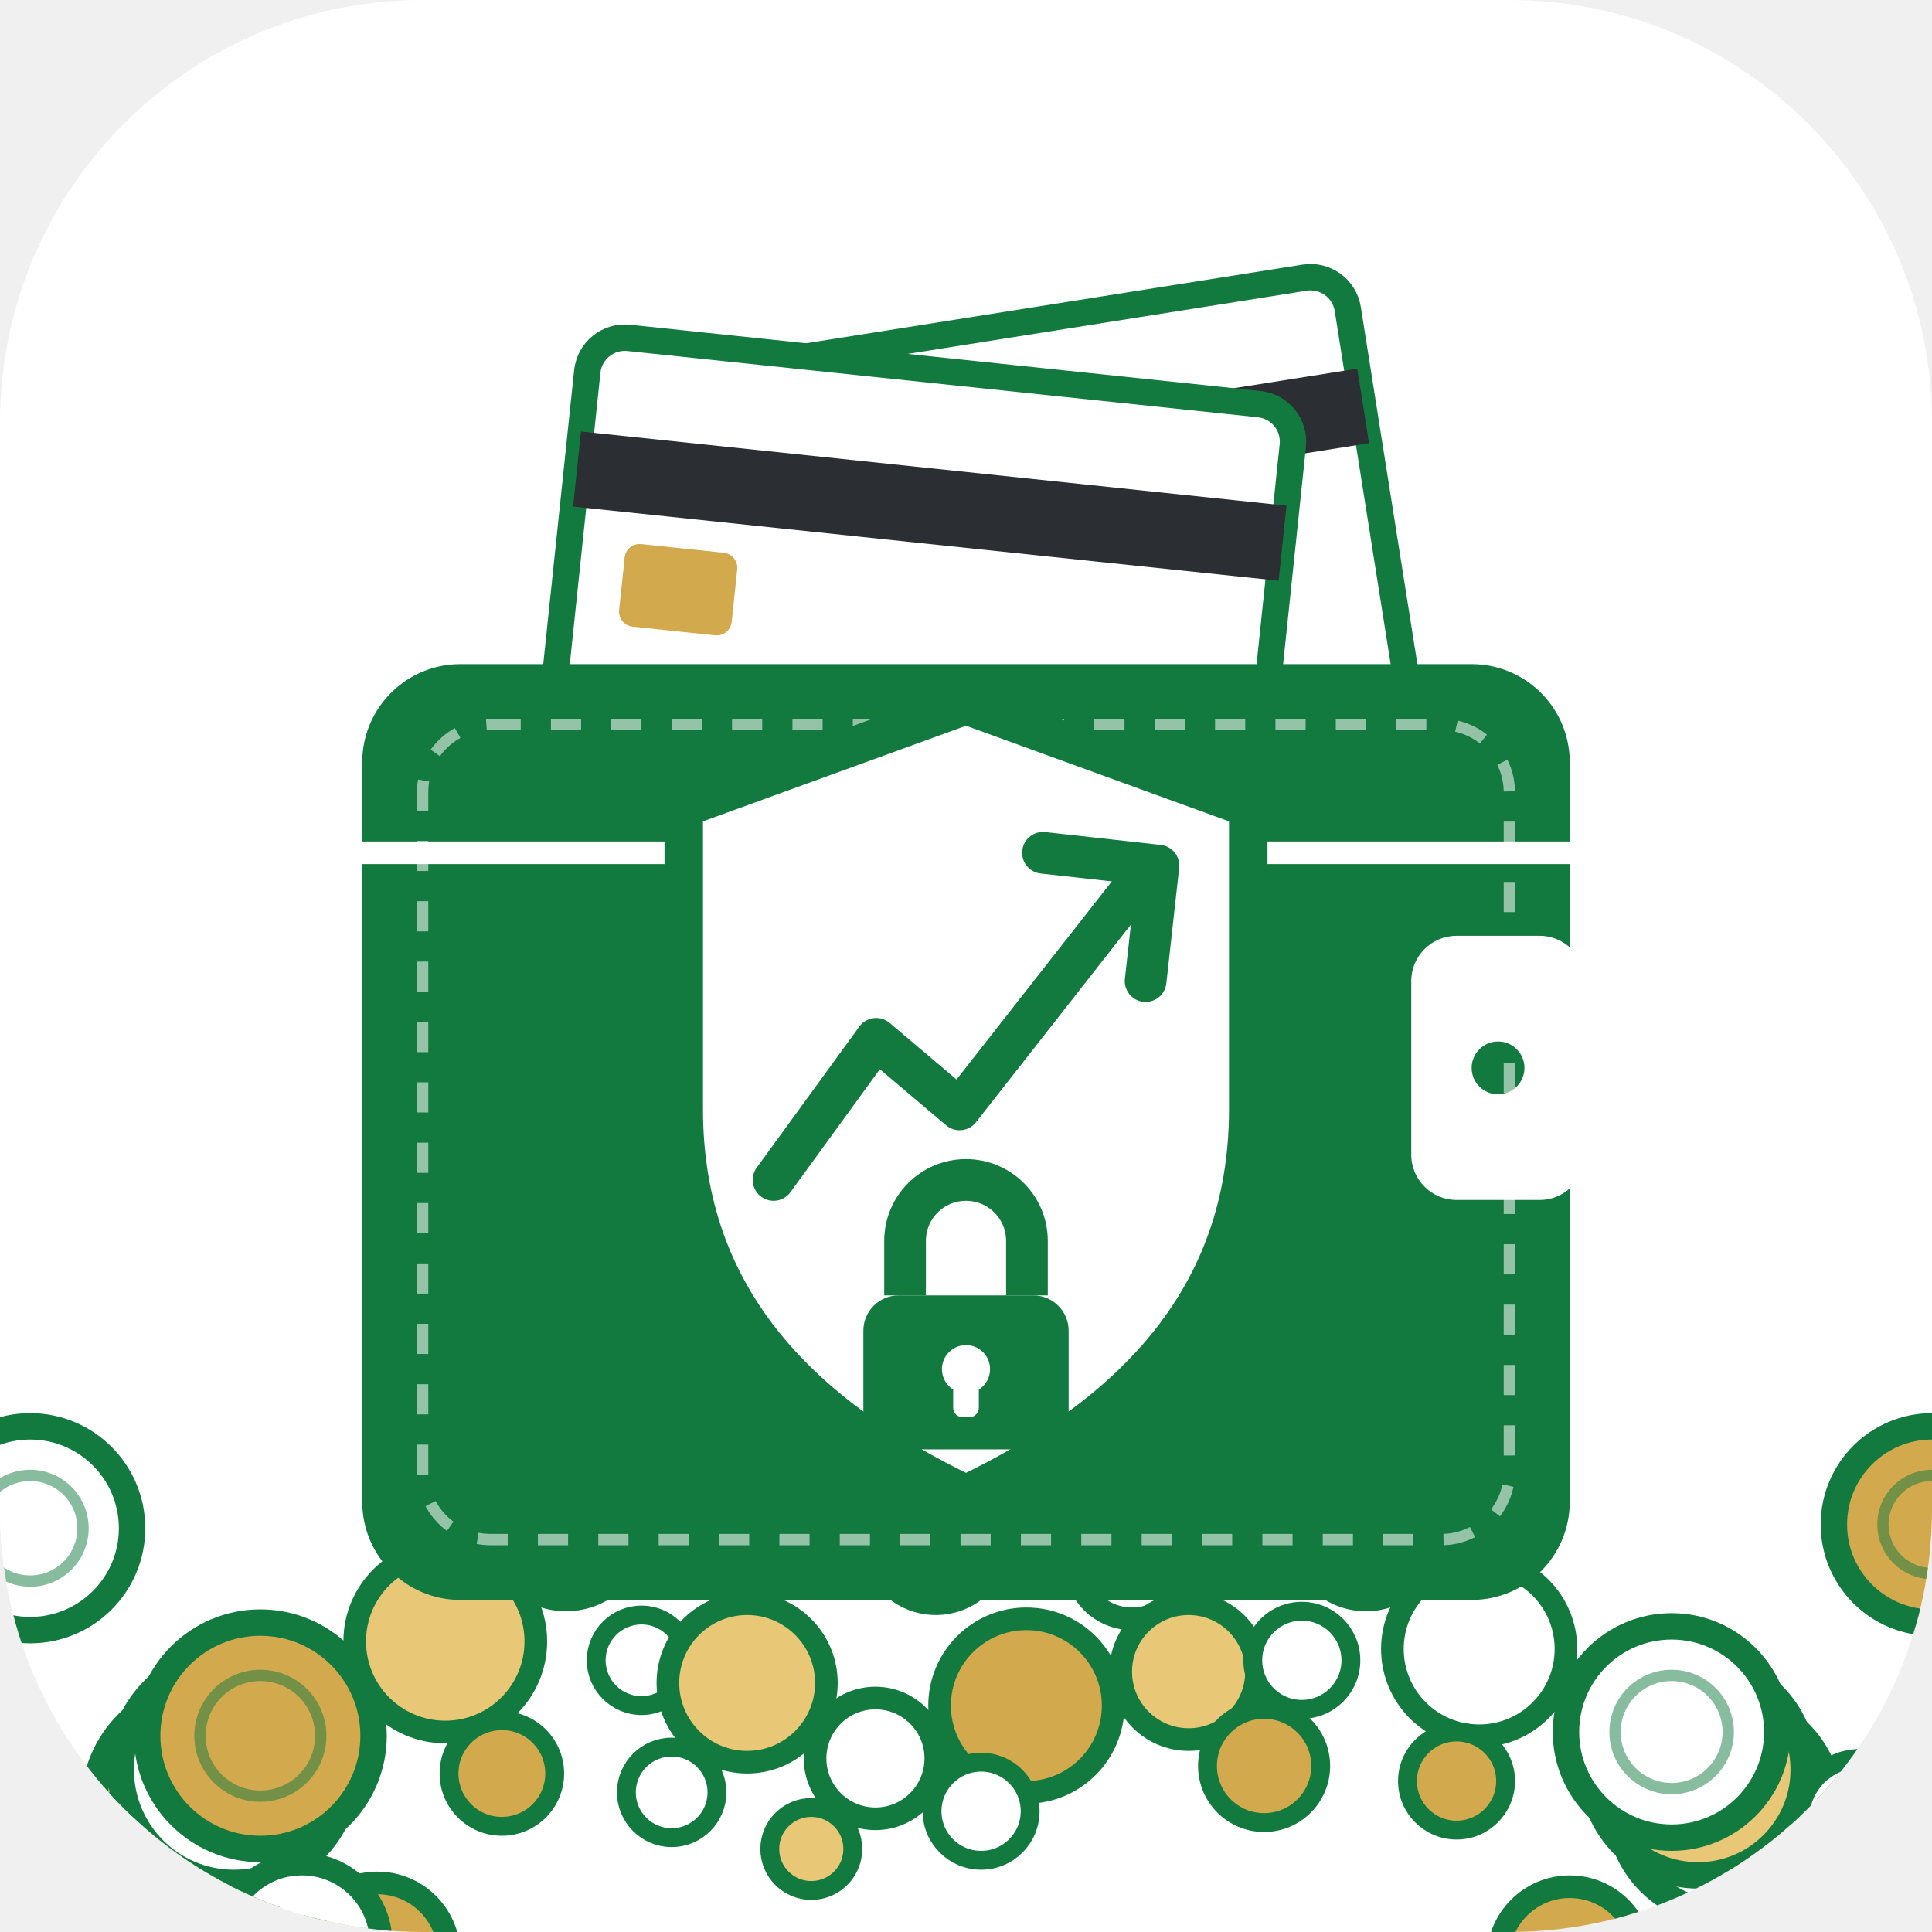
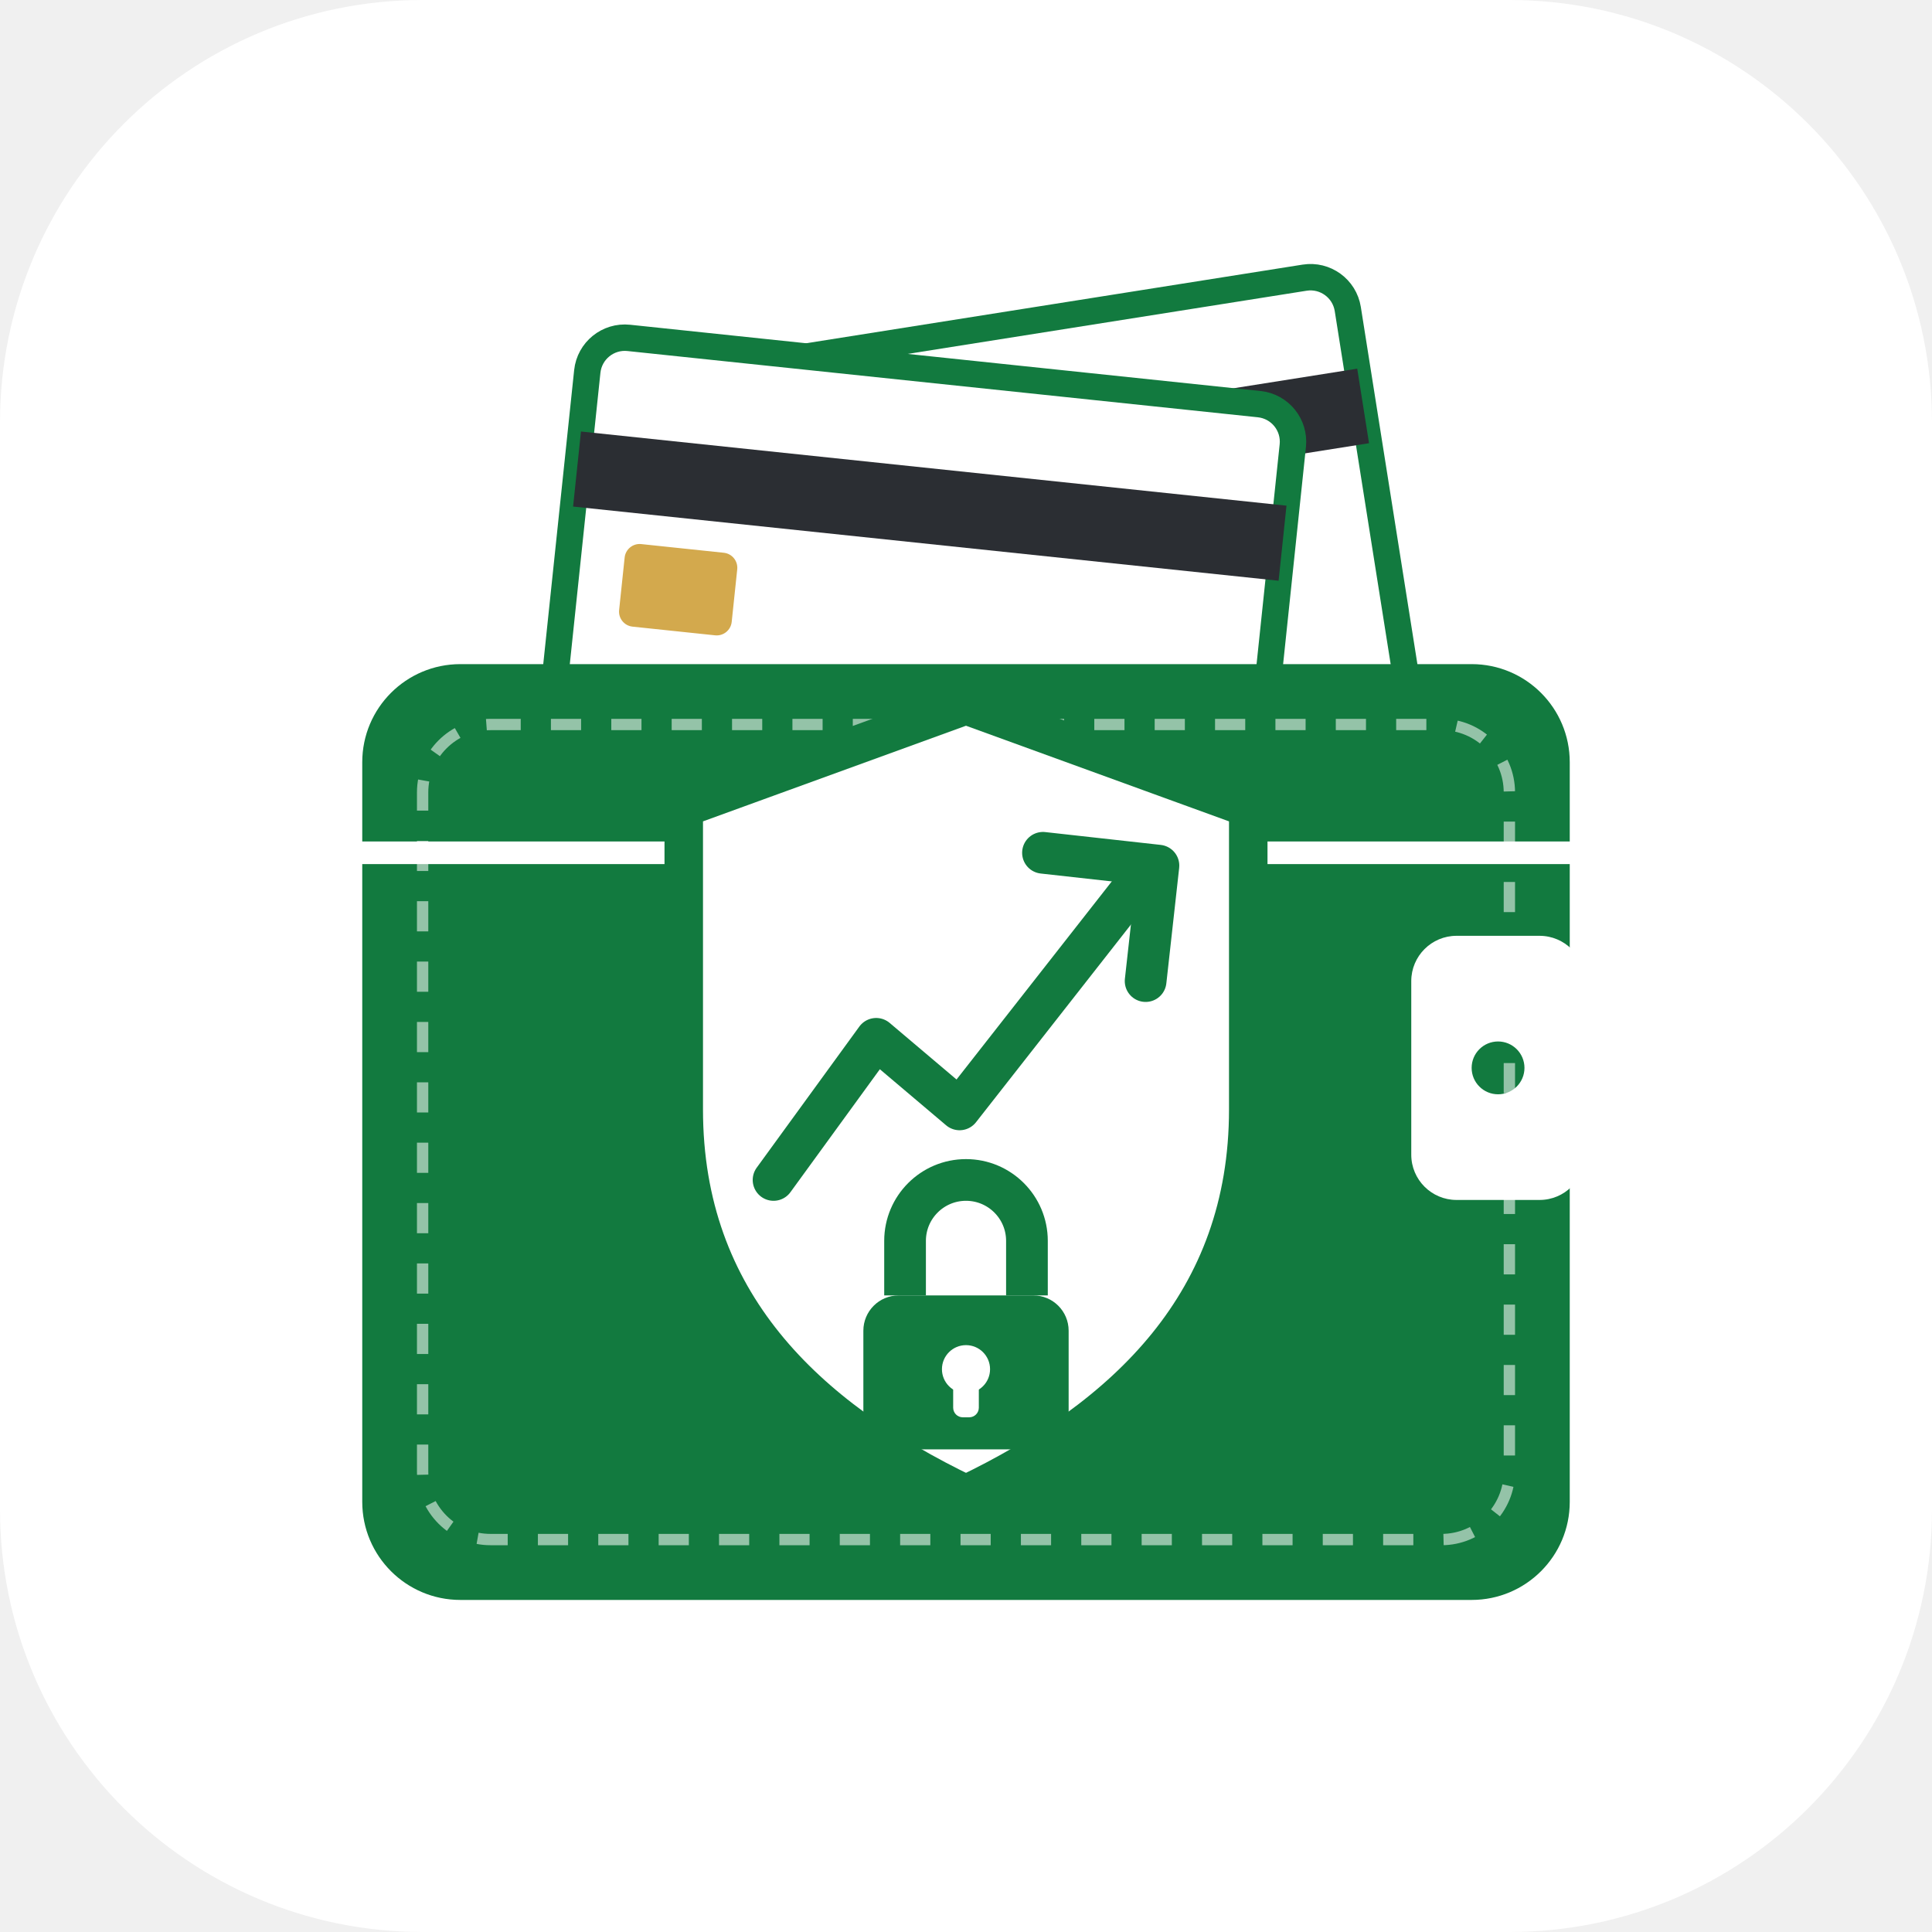
<svg xmlns="http://www.w3.org/2000/svg" width="512" height="512" viewBox="0 0 512 512">
  <defs>
    <clipPath id="bgClip">
      <rect x="0" y="0" width="512" height="512" rx="112" ry="112" />
    </clipPath>
  </defs>
  <rect x="0" y="0" width="512" height="512" rx="112" ry="112" fill="#FFFFFF" />
  <g clip-path="url(#bgClip)">
-     <g>
-       <circle cx="55" cy="478" r="30" fill="#E8C877" stroke="#127A3F" stroke-width="7" />
-       <circle cx="55" cy="478" r="16" fill="none" stroke="#127A3F" stroke-width="3" opacity="0.5" />
-       <circle cx="62" cy="469" r="30" fill="#FFFFFF" stroke="#127A3F" stroke-width="7" />
-       <circle cx="62" cy="469" r="16" fill="none" stroke="#127A3F" stroke-width="3" opacity="0.5" />
-       <circle cx="69" cy="460" r="30" fill="#D3A94D" stroke="#127A3F" stroke-width="7" />
-       <circle cx="69" cy="460" r="16" fill="none" stroke="#127A3F" stroke-width="3" opacity="0.5" />
-       <circle cx="-25" cy="450" r="22" fill="#FFFFFF" stroke="#127A3F" stroke-width="6" />
-       <circle cx="-19" cy="443" r="22" fill="#D3A94D" stroke="#127A3F" stroke-width="6" />
-       <circle cx="8" cy="405" r="27" fill="#FFFFFF" stroke="#127A3F" stroke-width="7" />
-       <circle cx="8" cy="405" r="14" fill="none" stroke="#127A3F" stroke-width="3" opacity="0.5" />
-       <circle cx="118" cy="435" r="24" fill="#E8C877" stroke="#127A3F" stroke-width="6" />
-       <circle cx="150" cy="405" r="19" fill="#FFFFFF" stroke="#127A3F" stroke-width="6" />
-       <circle cx="100" cy="518" r="19" fill="#D3A94D" stroke="#127A3F" stroke-width="6" />
-       <circle cx="20" cy="490" r="15" fill="#E8C877" stroke="#127A3F" stroke-width="5" />
-       <circle cx="-40" cy="490" r="16" fill="#D3A94D" stroke="#127A3F" stroke-width="6" />
-       <circle cx="80" cy="515" r="21" fill="#FFFFFF" stroke="#127A3F" stroke-width="6" />
-       <circle cx="133" cy="470" r="14" fill="#D3A94D" stroke="#127A3F" stroke-width="5" />
-       <circle cx="-5" cy="475" r="12" fill="#E8C877" stroke="#127A3F" stroke-width="5" />
-       <circle cx="170" cy="440" r="12" fill="#FFFFFF" stroke="#127A3F" stroke-width="5" />
-       <circle cx="35" cy="518" r="13" fill="#D3A94D" stroke="#127A3F" stroke-width="5" />
-       <circle cx="248" cy="408" r="17" fill="#D3A94D" stroke="#127A3F" stroke-width="6" />
-       <circle cx="300" cy="414" r="15" fill="#FFFFFF" stroke="#127A3F" stroke-width="6" />
-       <circle cx="198" cy="446" r="21" fill="#E8C877" stroke="#127A3F" stroke-width="6" />
-       <circle cx="232" cy="466" r="16" fill="#FFFFFF" stroke="#127A3F" stroke-width="6" />
-       <circle cx="272" cy="452" r="23" fill="#D3A94D" stroke="#127A3F" stroke-width="6" />
-       <circle cx="260" cy="480" r="13" fill="#FFFFFF" stroke="#127A3F" stroke-width="5" />
-       <circle cx="315" cy="443" r="18" fill="#E8C877" stroke="#127A3F" stroke-width="6" />
-       <circle cx="335" cy="468" r="15" fill="#D3A94D" stroke="#127A3F" stroke-width="5" />
-       <circle cx="178" cy="475" r="12" fill="#FFFFFF" stroke="#127A3F" stroke-width="5" />
-       <circle cx="215" cy="490" r="11" fill="#E8C877" stroke="#127A3F" stroke-width="5" />
-       <circle cx="457" cy="479" r="28" fill="#FFFFFF" stroke="#127A3F" stroke-width="7" />
-       <circle cx="457" cy="479" r="15" fill="none" stroke="#127A3F" stroke-width="3" opacity="0.5" />
-       <circle cx="450" cy="469" r="28" fill="#E8C877" stroke="#127A3F" stroke-width="7" />
-       <circle cx="450" cy="469" r="15" fill="none" stroke="#127A3F" stroke-width="3" opacity="0.5" />
-       <circle cx="443" cy="459" r="28" fill="#FFFFFF" stroke="#127A3F" stroke-width="7" />
-       <circle cx="443" cy="459" r="15" fill="none" stroke="#127A3F" stroke-width="3" opacity="0.5" />
-       <circle cx="537" cy="448" r="21" fill="#D3A94D" stroke="#127A3F" stroke-width="6" />
-       <circle cx="531" cy="441" r="21" fill="#FFFFFF" stroke="#127A3F" stroke-width="6" />
-       <circle cx="512" cy="404" r="26" fill="#D3A94D" stroke="#127A3F" stroke-width="7" />
-       <circle cx="512" cy="404" r="13" fill="none" stroke="#127A3F" stroke-width="3" opacity="0.5" />
-       <circle cx="392" cy="437" r="23" fill="#FFFFFF" stroke="#127A3F" stroke-width="6" />
-       <circle cx="362" cy="406" r="18" fill="#E8C877" stroke="#127A3F" stroke-width="6" />
-       <circle cx="416" cy="519" r="19" fill="#D3A94D" stroke="#127A3F" stroke-width="6" />
-       <circle cx="493" cy="482" r="16" fill="#FFFFFF" stroke="#127A3F" stroke-width="5" />
-       <circle cx="480" cy="518" r="21" fill="#E8C877" stroke="#127A3F" stroke-width="6" />
-       <circle cx="386" cy="472" r="13" fill="#D3A94D" stroke="#127A3F" stroke-width="5" />
-       <circle cx="345" cy="440" r="13" fill="#FFFFFF" stroke="#127A3F" stroke-width="5" />
-       <circle cx="500" cy="518" r="13" fill="#D3A94D" stroke="#127A3F" stroke-width="5" />
-       <circle cx="518" cy="470" r="12" fill="#E8C877" stroke="#127A3F" stroke-width="5" />
-     </g>
    <g>
      <g transform="rotate(-9 272 145)">
        <rect x="178" y="86" width="188" height="118" rx="10" fill="#FFFFFF" stroke="#127A3F" stroke-width="7" />
        <rect x="178" y="112" width="188" height="20" fill="#2B2E33" />
      </g>
      <g transform="rotate(6 244 157)">
        <rect x="150" y="98" width="188" height="118" rx="10" fill="#FFFFFF" stroke="#127A3F" stroke-width="7" />
        <rect x="150" y="124" width="188" height="20" fill="#2B2E33" />
        <rect x="165" y="152" width="30" height="22" rx="4" fill="#D3A94D" />
      </g>
    </g>
    <g>
      <rect x="96" y="176" width="320" height="248" rx="26" fill="#127A3F" />
      <path d="M96 226 H416" stroke="#FFFFFF" stroke-width="6" stroke-linecap="round" />
      <rect x="374" y="248" width="46" height="70" rx="12" fill="#FFFFFF" />
      <circle cx="397" cy="283" r="7" fill="#127A3F" />
      <rect x="112" y="192" width="288" height="216" rx="18" fill="none" stroke="#FFFFFF" stroke-width="3" stroke-dasharray="8 8" opacity="0.55" />
    </g>
    <g transform="translate(256 396) scale(0.85) translate(-256 -396)">
      <path d="M256 150                L344 182                V276                C344 336 306 372 256 396                C206 372 168 336 168 276                V182                Z" fill="#FFFFFF" stroke="#127A3F" stroke-width="12" stroke-linejoin="round" />
      <path d="M196 298 L228 254 L254 276 L312 202" fill="none" stroke="#127A3F" stroke-width="13" stroke-linecap="round" stroke-linejoin="round" />
      <path d="M280 196 L316 200 L312 236" fill="none" stroke="#127A3F" stroke-width="13" stroke-linecap="round" stroke-linejoin="round" />
      <g transform="translate(256 338)">
        <rect x="-32" y="-4" width="64" height="48" rx="11" fill="#127A3F" />
        <path d="M-19 -4 V-21 A19 19 0 0 1 19 -21 V-4" fill="none" stroke="#127A3F" stroke-width="13" />
        <circle cx="0" cy="19" r="7.5" fill="#FFFFFF" />
        <rect x="-4" y="19" width="8" height="15" rx="3" fill="#FFFFFF" />
      </g>
    </g>
  </g>
</svg>
